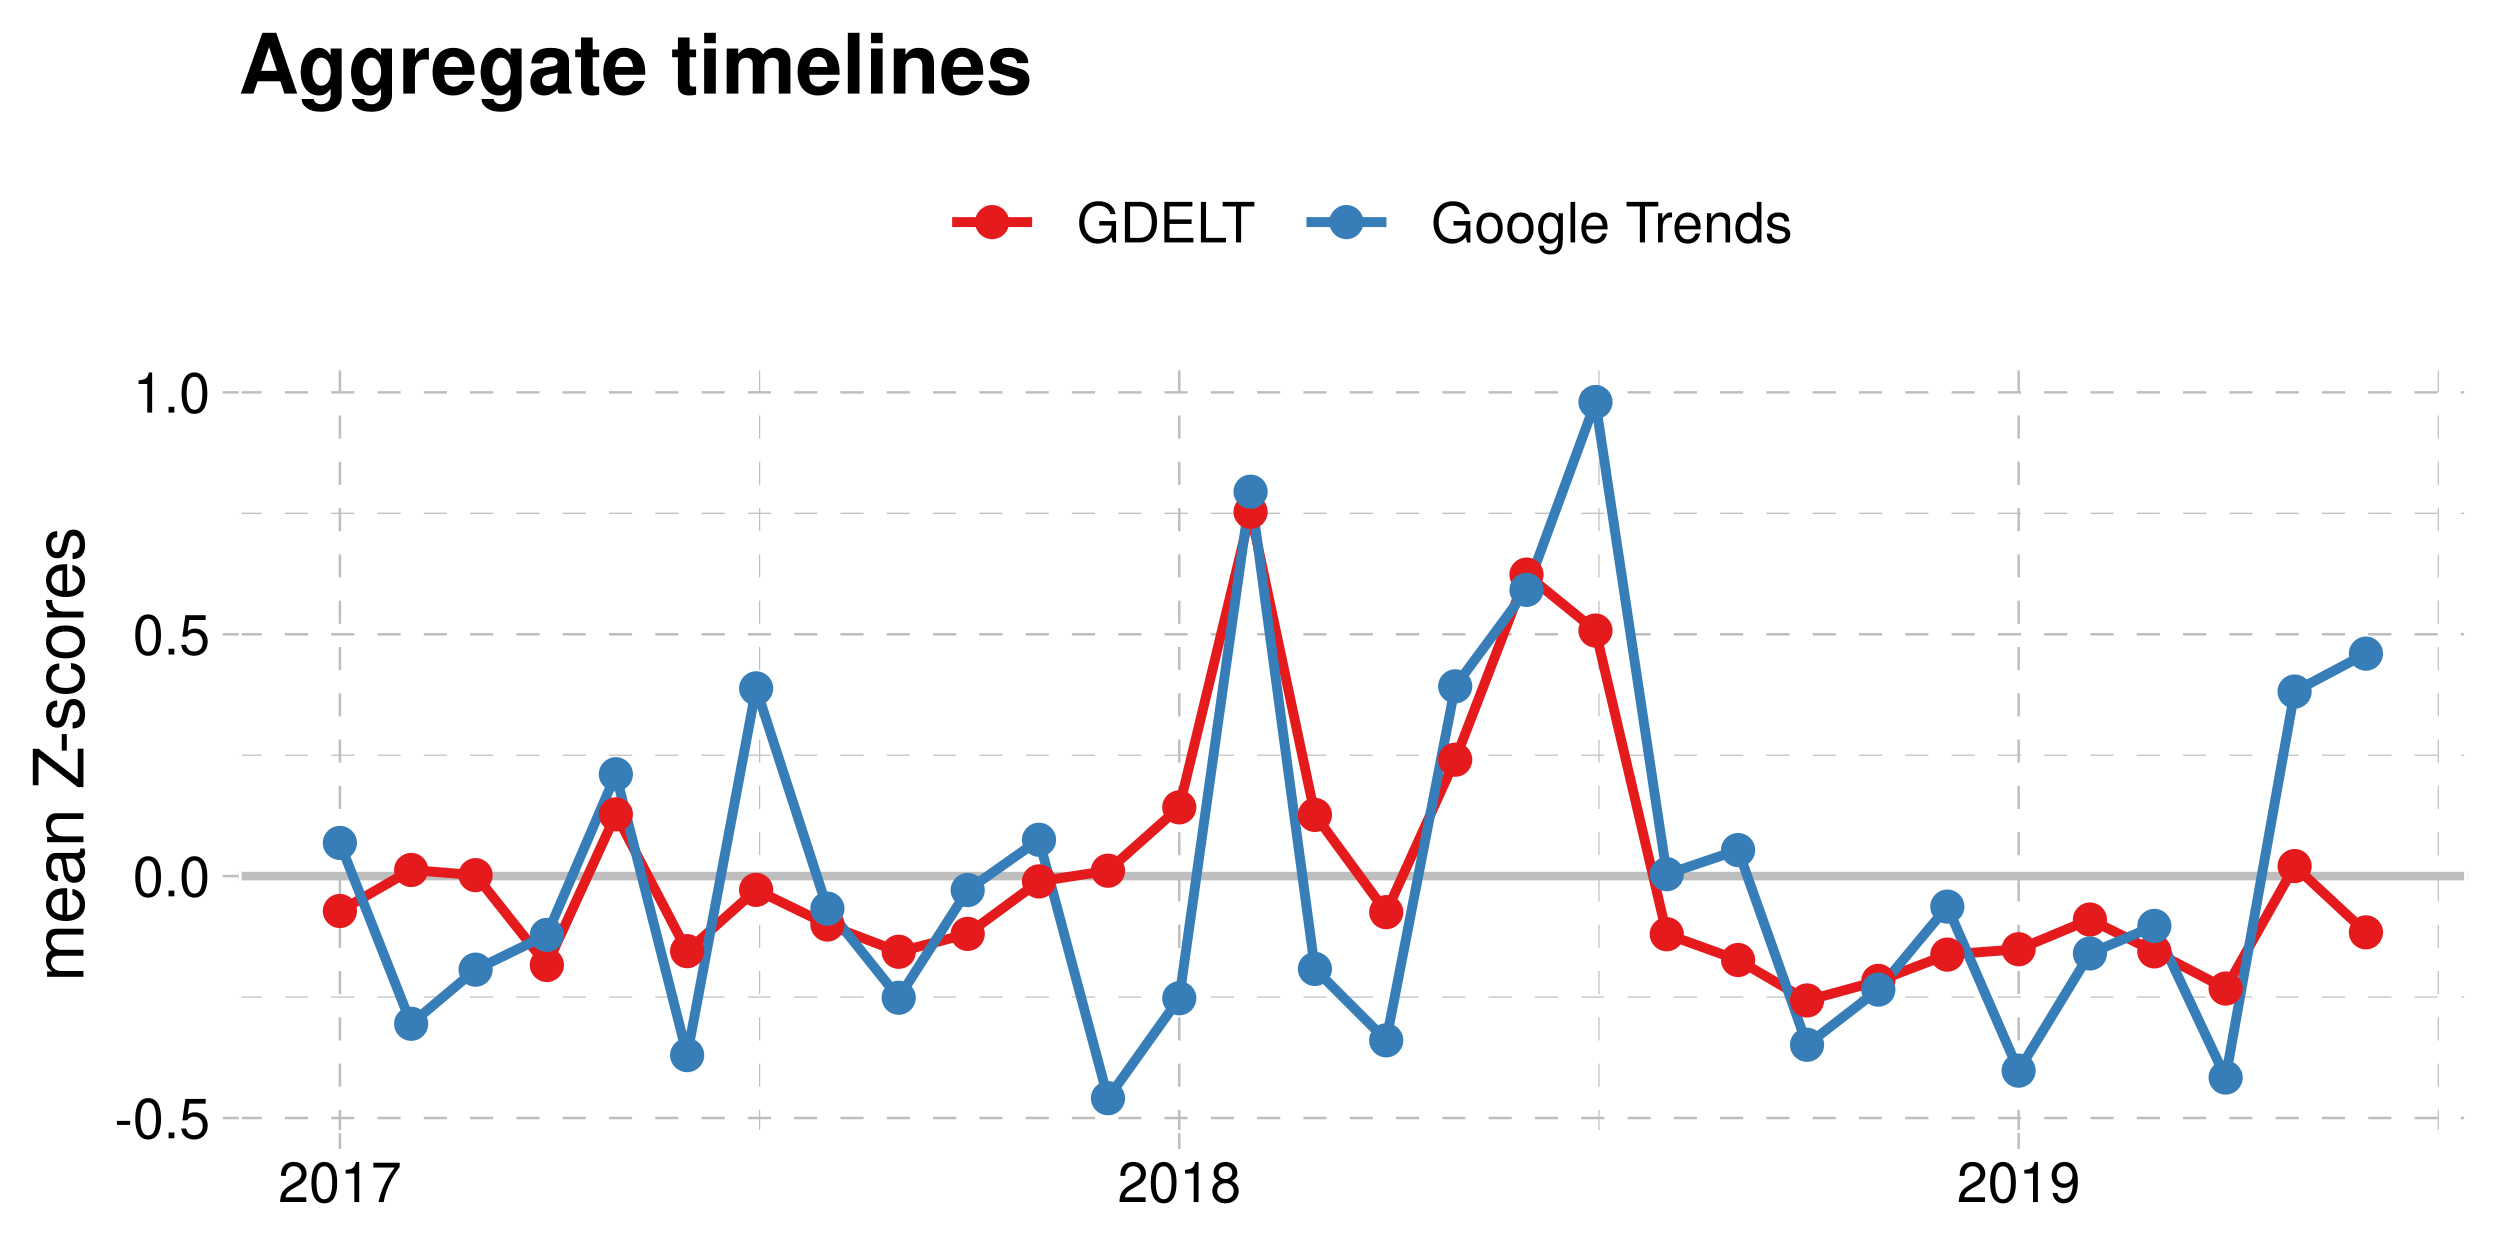
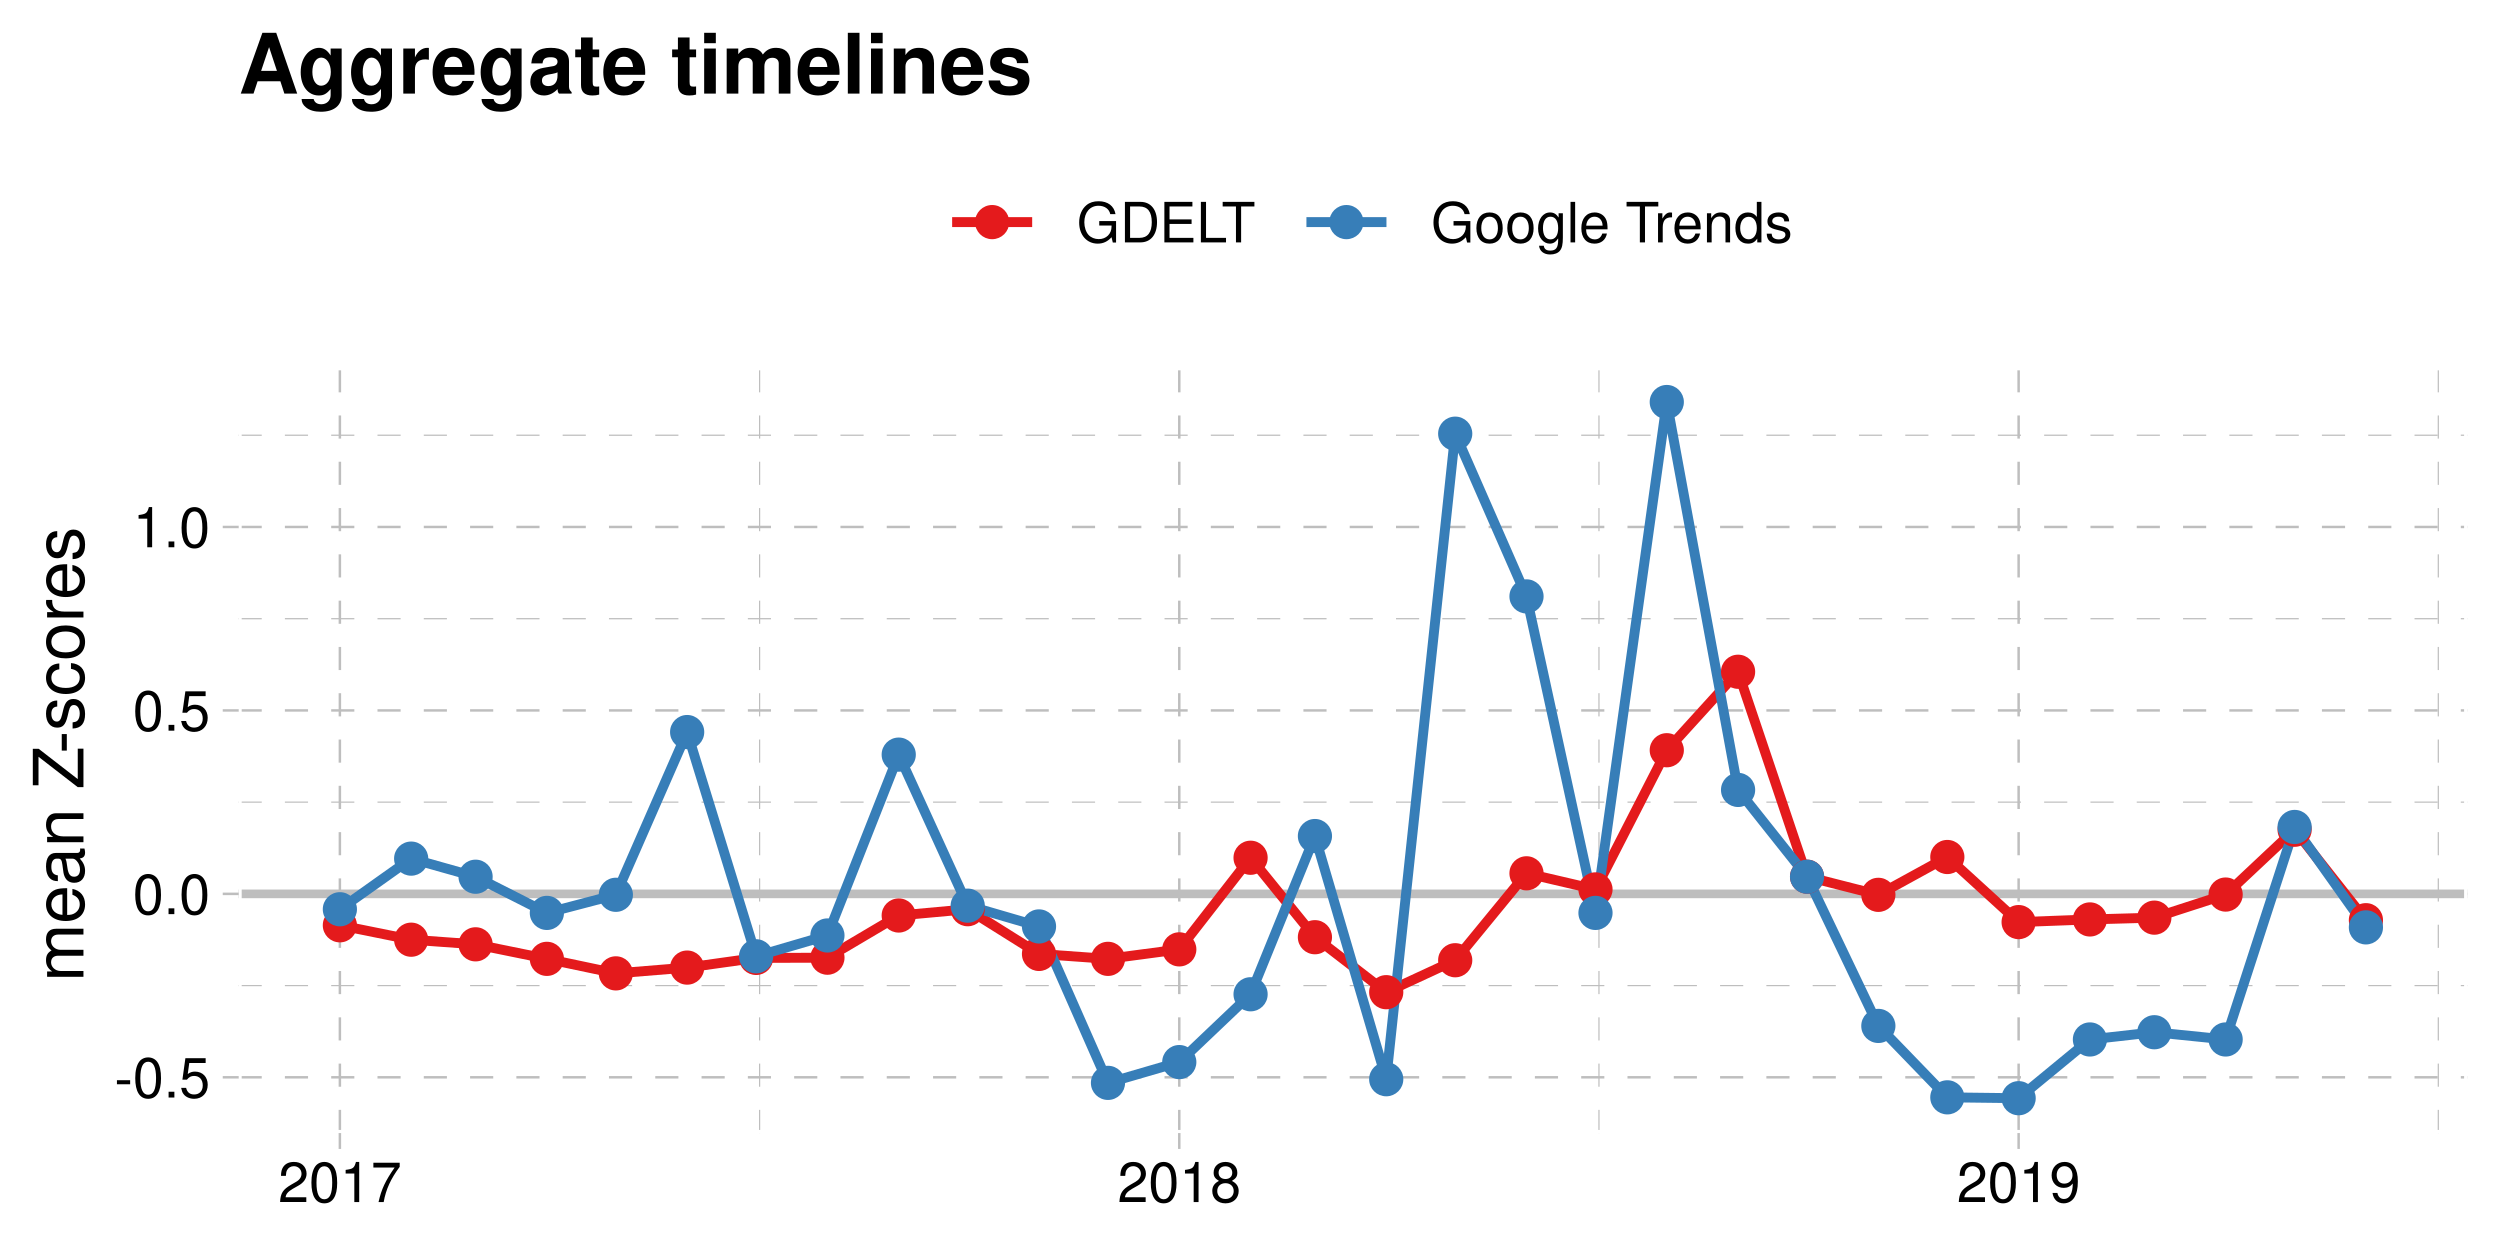
<svg xmlns="http://www.w3.org/2000/svg" viewBox="0 0 432.00 216.00">
  <defs>
    <style type="text/css">
    line, polyline, polygon, path, rect, circle {
      fill: none;
      stroke: #000000;
      stroke-linecap: round;
      stroke-linejoin: round;
      stroke-miterlimit: 10.00;
    }
  </style>
  </defs>
  <rect width="100%" height="100%" style="stroke: none; fill: #FFFFFF;" />
  <rect x="0.00" y="0.00" width="432.00" height="216.00" style="stroke-width: 1.07; stroke: none; fill: #FFFFFF;" />
  <defs>
    <clipPath id="cpNDEuMjN8NDI2LjMzfDE5NS43OXw2My40Ng==">
      <rect x="41.23" y="63.46" width="385.10" height="132.33" />
    </clipPath>
  </defs>
  <rect x="41.23" y="63.46" width="385.10" height="132.33" style="stroke-width: 1.07; stroke: #FFFFFF;" clip-path="url(#cpNDEuMjN8NDI2LjMzfDE5NS43OXw2My40Ng==)" />
-   <polyline points="41.23,172.29 426.33,172.29 " style="stroke-width: 0.21; stroke: #BEBEBE; stroke-dasharray: 4.00,4.00; stroke-linecap: butt;" clip-path="url(#cpNDEuMjN8NDI2LjMzfDE5NS43OXw2My40Ng==)" />
-   <polyline points="41.23,130.50 426.33,130.50 " style="stroke-width: 0.21; stroke: #BEBEBE; stroke-dasharray: 4.00,4.00; stroke-linecap: butt;" clip-path="url(#cpNDEuMjN8NDI2LjMzfDE5NS43OXw2My40Ng==)" />
-   <polyline points="41.23,88.70 426.33,88.70 " style="stroke-width: 0.21; stroke: #BEBEBE; stroke-dasharray: 4.00,4.00; stroke-linecap: butt;" clip-path="url(#cpNDEuMjN8NDI2LjMzfDE5NS43OXw2My40Ng==)" />
+   <polyline points="41.23,170.31 426.33,170.31 " style="stroke-width: 0.21; stroke: #BEBEBE; stroke-dasharray: 4.00,4.00; stroke-linecap: butt;" clip-path="url(#cpNDEuMjN8NDI2LjMzfDE5NS43OXw2My40Ng==)" />
+   <polyline points="41.23,138.61 426.33,138.61 " style="stroke-width: 0.21; stroke: #BEBEBE; stroke-dasharray: 4.00,4.00; stroke-linecap: butt;" clip-path="url(#cpNDEuMjN8NDI2LjMzfDE5NS43OXw2My40Ng==)" />
+   <polyline points="41.23,106.91 426.33,106.91 " style="stroke-width: 0.21; stroke: #BEBEBE; stroke-dasharray: 4.00,4.00; stroke-linecap: butt;" clip-path="url(#cpNDEuMjN8NDI2LjMzfDE5NS43OXw2My40Ng==)" />
+   <polyline points="41.23,75.21 426.33,75.21 " style="stroke-width: 0.21; stroke: #BEBEBE; stroke-dasharray: 4.00,4.00; stroke-linecap: butt;" clip-path="url(#cpNDEuMjN8NDI2LjMzfDE5NS43OXw2My40Ng==)" />
  <polyline points="131.26,195.79 131.26,63.46 " style="stroke-width: 0.21; stroke: #BEBEBE; stroke-dasharray: 4.00,4.00; stroke-linecap: butt;" clip-path="url(#cpNDEuMjN8NDI2LjMzfDE5NS43OXw2My40Ng==)" />
  <polyline points="276.30,195.79 276.30,63.46 " style="stroke-width: 0.21; stroke: #BEBEBE; stroke-dasharray: 4.00,4.00; stroke-linecap: butt;" clip-path="url(#cpNDEuMjN8NDI2LjMzfDE5NS43OXw2My40Ng==)" />
  <polyline points="421.34,195.79 421.34,63.46 " style="stroke-width: 0.21; stroke: #BEBEBE; stroke-dasharray: 4.00,4.00; stroke-linecap: butt;" clip-path="url(#cpNDEuMjN8NDI2LjMzfDE5NS43OXw2My40Ng==)" />
-   <polyline points="41.23,193.19 426.33,193.19 " style="stroke-width: 0.43; stroke: #BEBEBE; stroke-dasharray: 4.00,4.00; stroke-linecap: butt;" clip-path="url(#cpNDEuMjN8NDI2LjMzfDE5NS43OXw2My40Ng==)" />
-   <polyline points="41.23,151.39 426.33,151.39 " style="stroke-width: 0.43; stroke: #BEBEBE; stroke-dasharray: 4.00,4.00; stroke-linecap: butt;" clip-path="url(#cpNDEuMjN8NDI2LjMzfDE5NS43OXw2My40Ng==)" />
-   <polyline points="41.23,109.60 426.33,109.60 " style="stroke-width: 0.43; stroke: #BEBEBE; stroke-dasharray: 4.00,4.00; stroke-linecap: butt;" clip-path="url(#cpNDEuMjN8NDI2LjMzfDE5NS43OXw2My40Ng==)" />
-   <polyline points="41.23,67.80 426.33,67.80 " style="stroke-width: 0.43; stroke: #BEBEBE; stroke-dasharray: 4.00,4.00; stroke-linecap: butt;" clip-path="url(#cpNDEuMjN8NDI2LjMzfDE5NS43OXw2My40Ng==)" />
+   <polyline points="41.23,186.16 426.33,186.16 " style="stroke-width: 0.43; stroke: #BEBEBE; stroke-dasharray: 4.00,4.00; stroke-linecap: butt;" clip-path="url(#cpNDEuMjN8NDI2LjMzfDE5NS43OXw2My40Ng==)" />
+   <polyline points="41.23,154.46 426.33,154.46 " style="stroke-width: 0.43; stroke: #BEBEBE; stroke-dasharray: 4.00,4.00; stroke-linecap: butt;" clip-path="url(#cpNDEuMjN8NDI2LjMzfDE5NS43OXw2My40Ng==)" />
+   <polyline points="41.23,122.76 426.33,122.76 " style="stroke-width: 0.43; stroke: #BEBEBE; stroke-dasharray: 4.00,4.00; stroke-linecap: butt;" clip-path="url(#cpNDEuMjN8NDI2LjMzfDE5NS43OXw2My40Ng==)" />
+   <polyline points="41.23,91.06 426.33,91.06 " style="stroke-width: 0.43; stroke: #BEBEBE; stroke-dasharray: 4.00,4.00; stroke-linecap: butt;" clip-path="url(#cpNDEuMjN8NDI2LjMzfDE5NS43OXw2My40Ng==)" />
  <polyline points="58.73,195.79 58.73,63.46 " style="stroke-width: 0.43; stroke: #BEBEBE; stroke-dasharray: 4.00,4.00; stroke-linecap: butt;" clip-path="url(#cpNDEuMjN8NDI2LjMzfDE5NS43OXw2My40Ng==)" />
  <polyline points="203.78,195.79 203.78,63.46 " style="stroke-width: 0.43; stroke: #BEBEBE; stroke-dasharray: 4.00,4.00; stroke-linecap: butt;" clip-path="url(#cpNDEuMjN8NDI2LjMzfDE5NS43OXw2My40Ng==)" />
  <polyline points="348.82,195.79 348.82,63.46 " style="stroke-width: 0.43; stroke: #BEBEBE; stroke-dasharray: 4.00,4.00; stroke-linecap: butt;" clip-path="url(#cpNDEuMjN8NDI2LjMzfDE5NS43OXw2My40Ng==)" />
-   <line x1="41.23" y1="151.39" x2="426.33" y2="151.39" style="stroke-width: 1.49; stroke: #BEBEBE; stroke-linecap: butt;" clip-path="url(#cpNDEuMjN8NDI2LjMzfDE5NS43OXw2My40Ng==)" />
-   <polyline points="58.73,157.42 71.05,150.33 82.18,151.23 94.50,166.75 106.42,140.72 118.74,164.36 130.66,153.77 142.98,159.76 155.30,164.47 167.22,161.38 179.54,152.31 191.46,150.46 203.78,139.51 216.10,88.45 227.22,140.82 239.54,157.62 251.46,131.28 263.78,99.29 275.70,108.96 288.02,161.44 300.34,165.89 312.26,172.88 324.58,169.50 336.50,164.96 348.82,164.03 361.14,158.90 372.27,164.40 384.59,170.82 396.51,149.66 408.83,161.11 " style="stroke-width: 1.71; stroke: #E41A1C; stroke-linecap: butt;" clip-path="url(#cpNDEuMjN8NDI2LjMzfDE5NS43OXw2My40Ng==)" />
-   <polyline points="58.73,145.66 71.05,176.91 82.18,167.56 94.50,161.55 106.42,133.79 118.74,182.33 130.66,118.95 142.98,157.02 155.30,172.41 167.22,153.80 179.54,145.11 191.46,189.77 203.78,172.50 216.10,84.96 227.22,167.44 239.54,179.77 251.46,118.60 263.78,101.93 275.70,69.47 288.02,151.06 300.34,146.89 312.26,180.54 324.58,171.01 336.50,156.66 348.82,185.01 361.14,164.76 372.27,160.00 384.59,186.20 396.51,119.50 408.83,112.95 " style="stroke-width: 1.71; stroke: #377EB8; stroke-linecap: butt;" clip-path="url(#cpNDEuMjN8NDI2LjMzfDE5NS43OXw2My40Ng==)" />
-   <circle cx="58.73" cy="157.42" r="1.95pt" style="stroke-width: 0.71; stroke: #E41A1C; fill: #E41A1C;" clip-path="url(#cpNDEuMjN8NDI2LjMzfDE5NS43OXw2My40Ng==)" />
-   <circle cx="71.05" cy="150.33" r="1.95pt" style="stroke-width: 0.71; stroke: #E41A1C; fill: #E41A1C;" clip-path="url(#cpNDEuMjN8NDI2LjMzfDE5NS43OXw2My40Ng==)" />
-   <circle cx="82.18" cy="151.23" r="1.95pt" style="stroke-width: 0.71; stroke: #E41A1C; fill: #E41A1C;" clip-path="url(#cpNDEuMjN8NDI2LjMzfDE5NS43OXw2My40Ng==)" />
-   <circle cx="94.50" cy="166.75" r="1.95pt" style="stroke-width: 0.71; stroke: #E41A1C; fill: #E41A1C;" clip-path="url(#cpNDEuMjN8NDI2LjMzfDE5NS43OXw2My40Ng==)" />
-   <circle cx="106.42" cy="140.72" r="1.95pt" style="stroke-width: 0.71; stroke: #E41A1C; fill: #E41A1C;" clip-path="url(#cpNDEuMjN8NDI2LjMzfDE5NS43OXw2My40Ng==)" />
-   <circle cx="118.74" cy="164.36" r="1.95pt" style="stroke-width: 0.71; stroke: #E41A1C; fill: #E41A1C;" clip-path="url(#cpNDEuMjN8NDI2LjMzfDE5NS43OXw2My40Ng==)" />
-   <circle cx="130.66" cy="153.77" r="1.95pt" style="stroke-width: 0.71; stroke: #E41A1C; fill: #E41A1C;" clip-path="url(#cpNDEuMjN8NDI2LjMzfDE5NS43OXw2My40Ng==)" />
-   <circle cx="142.98" cy="159.76" r="1.95pt" style="stroke-width: 0.71; stroke: #E41A1C; fill: #E41A1C;" clip-path="url(#cpNDEuMjN8NDI2LjMzfDE5NS43OXw2My40Ng==)" />
-   <circle cx="155.30" cy="164.47" r="1.95pt" style="stroke-width: 0.71; stroke: #E41A1C; fill: #E41A1C;" clip-path="url(#cpNDEuMjN8NDI2LjMzfDE5NS43OXw2My40Ng==)" />
-   <circle cx="167.22" cy="161.38" r="1.95pt" style="stroke-width: 0.71; stroke: #E41A1C; fill: #E41A1C;" clip-path="url(#cpNDEuMjN8NDI2LjMzfDE5NS43OXw2My40Ng==)" />
-   <circle cx="179.54" cy="152.31" r="1.95pt" style="stroke-width: 0.71; stroke: #E41A1C; fill: #E41A1C;" clip-path="url(#cpNDEuMjN8NDI2LjMzfDE5NS43OXw2My40Ng==)" />
-   <circle cx="191.46" cy="150.46" r="1.95pt" style="stroke-width: 0.71; stroke: #E41A1C; fill: #E41A1C;" clip-path="url(#cpNDEuMjN8NDI2LjMzfDE5NS43OXw2My40Ng==)" />
-   <circle cx="203.78" cy="139.51" r="1.95pt" style="stroke-width: 0.71; stroke: #E41A1C; fill: #E41A1C;" clip-path="url(#cpNDEuMjN8NDI2LjMzfDE5NS43OXw2My40Ng==)" />
-   <circle cx="216.10" cy="88.45" r="1.95pt" style="stroke-width: 0.71; stroke: #E41A1C; fill: #E41A1C;" clip-path="url(#cpNDEuMjN8NDI2LjMzfDE5NS43OXw2My40Ng==)" />
-   <circle cx="227.22" cy="140.82" r="1.95pt" style="stroke-width: 0.71; stroke: #E41A1C; fill: #E41A1C;" clip-path="url(#cpNDEuMjN8NDI2LjMzfDE5NS43OXw2My40Ng==)" />
-   <circle cx="239.54" cy="157.62" r="1.95pt" style="stroke-width: 0.71; stroke: #E41A1C; fill: #E41A1C;" clip-path="url(#cpNDEuMjN8NDI2LjMzfDE5NS43OXw2My40Ng==)" />
-   <circle cx="251.46" cy="131.28" r="1.95pt" style="stroke-width: 0.71; stroke: #E41A1C; fill: #E41A1C;" clip-path="url(#cpNDEuMjN8NDI2LjMzfDE5NS43OXw2My40Ng==)" />
-   <circle cx="263.78" cy="99.29" r="1.95pt" style="stroke-width: 0.71; stroke: #E41A1C; fill: #E41A1C;" clip-path="url(#cpNDEuMjN8NDI2LjMzfDE5NS43OXw2My40Ng==)" />
-   <circle cx="275.70" cy="108.96" r="1.95pt" style="stroke-width: 0.71; stroke: #E41A1C; fill: #E41A1C;" clip-path="url(#cpNDEuMjN8NDI2LjMzfDE5NS43OXw2My40Ng==)" />
-   <circle cx="288.02" cy="161.44" r="1.95pt" style="stroke-width: 0.71; stroke: #E41A1C; fill: #E41A1C;" clip-path="url(#cpNDEuMjN8NDI2LjMzfDE5NS43OXw2My40Ng==)" />
-   <circle cx="300.34" cy="165.89" r="1.95pt" style="stroke-width: 0.71; stroke: #E41A1C; fill: #E41A1C;" clip-path="url(#cpNDEuMjN8NDI2LjMzfDE5NS43OXw2My40Ng==)" />
-   <circle cx="312.26" cy="172.88" r="1.95pt" style="stroke-width: 0.71; stroke: #E41A1C; fill: #E41A1C;" clip-path="url(#cpNDEuMjN8NDI2LjMzfDE5NS43OXw2My40Ng==)" />
-   <circle cx="324.58" cy="169.50" r="1.95pt" style="stroke-width: 0.71; stroke: #E41A1C; fill: #E41A1C;" clip-path="url(#cpNDEuMjN8NDI2LjMzfDE5NS43OXw2My40Ng==)" />
-   <circle cx="336.50" cy="164.96" r="1.95pt" style="stroke-width: 0.71; stroke: #E41A1C; fill: #E41A1C;" clip-path="url(#cpNDEuMjN8NDI2LjMzfDE5NS43OXw2My40Ng==)" />
-   <circle cx="348.82" cy="164.03" r="1.95pt" style="stroke-width: 0.71; stroke: #E41A1C; fill: #E41A1C;" clip-path="url(#cpNDEuMjN8NDI2LjMzfDE5NS43OXw2My40Ng==)" />
-   <circle cx="361.14" cy="158.90" r="1.95pt" style="stroke-width: 0.71; stroke: #E41A1C; fill: #E41A1C;" clip-path="url(#cpNDEuMjN8NDI2LjMzfDE5NS43OXw2My40Ng==)" />
-   <circle cx="372.27" cy="164.40" r="1.95pt" style="stroke-width: 0.71; stroke: #E41A1C; fill: #E41A1C;" clip-path="url(#cpNDEuMjN8NDI2LjMzfDE5NS43OXw2My40Ng==)" />
-   <circle cx="384.59" cy="170.82" r="1.95pt" style="stroke-width: 0.71; stroke: #E41A1C; fill: #E41A1C;" clip-path="url(#cpNDEuMjN8NDI2LjMzfDE5NS43OXw2My40Ng==)" />
-   <circle cx="396.51" cy="149.66" r="1.95pt" style="stroke-width: 0.71; stroke: #E41A1C; fill: #E41A1C;" clip-path="url(#cpNDEuMjN8NDI2LjMzfDE5NS43OXw2My40Ng==)" />
-   <circle cx="408.83" cy="161.11" r="1.95pt" style="stroke-width: 0.71; stroke: #E41A1C; fill: #E41A1C;" clip-path="url(#cpNDEuMjN8NDI2LjMzfDE5NS43OXw2My40Ng==)" />
-   <circle cx="58.73" cy="145.66" r="1.95pt" style="stroke-width: 0.71; stroke: #377EB8; fill: #377EB8;" clip-path="url(#cpNDEuMjN8NDI2LjMzfDE5NS43OXw2My40Ng==)" />
-   <circle cx="71.05" cy="176.91" r="1.95pt" style="stroke-width: 0.71; stroke: #377EB8; fill: #377EB8;" clip-path="url(#cpNDEuMjN8NDI2LjMzfDE5NS43OXw2My40Ng==)" />
-   <circle cx="82.18" cy="167.56" r="1.95pt" style="stroke-width: 0.71; stroke: #377EB8; fill: #377EB8;" clip-path="url(#cpNDEuMjN8NDI2LjMzfDE5NS43OXw2My40Ng==)" />
-   <circle cx="94.50" cy="161.55" r="1.95pt" style="stroke-width: 0.71; stroke: #377EB8; fill: #377EB8;" clip-path="url(#cpNDEuMjN8NDI2LjMzfDE5NS43OXw2My40Ng==)" />
-   <circle cx="106.42" cy="133.79" r="1.95pt" style="stroke-width: 0.71; stroke: #377EB8; fill: #377EB8;" clip-path="url(#cpNDEuMjN8NDI2LjMzfDE5NS43OXw2My40Ng==)" />
-   <circle cx="118.74" cy="182.33" r="1.95pt" style="stroke-width: 0.71; stroke: #377EB8; fill: #377EB8;" clip-path="url(#cpNDEuMjN8NDI2LjMzfDE5NS43OXw2My40Ng==)" />
-   <circle cx="130.66" cy="118.95" r="1.95pt" style="stroke-width: 0.71; stroke: #377EB8; fill: #377EB8;" clip-path="url(#cpNDEuMjN8NDI2LjMzfDE5NS43OXw2My40Ng==)" />
-   <circle cx="142.98" cy="157.02" r="1.95pt" style="stroke-width: 0.71; stroke: #377EB8; fill: #377EB8;" clip-path="url(#cpNDEuMjN8NDI2LjMzfDE5NS43OXw2My40Ng==)" />
-   <circle cx="155.30" cy="172.41" r="1.95pt" style="stroke-width: 0.71; stroke: #377EB8; fill: #377EB8;" clip-path="url(#cpNDEuMjN8NDI2LjMzfDE5NS43OXw2My40Ng==)" />
-   <circle cx="167.22" cy="153.80" r="1.95pt" style="stroke-width: 0.71; stroke: #377EB8; fill: #377EB8;" clip-path="url(#cpNDEuMjN8NDI2LjMzfDE5NS43OXw2My40Ng==)" />
-   <circle cx="179.54" cy="145.11" r="1.95pt" style="stroke-width: 0.71; stroke: #377EB8; fill: #377EB8;" clip-path="url(#cpNDEuMjN8NDI2LjMzfDE5NS43OXw2My40Ng==)" />
-   <circle cx="191.46" cy="189.77" r="1.95pt" style="stroke-width: 0.71; stroke: #377EB8; fill: #377EB8;" clip-path="url(#cpNDEuMjN8NDI2LjMzfDE5NS43OXw2My40Ng==)" />
-   <circle cx="203.78" cy="172.50" r="1.95pt" style="stroke-width: 0.71; stroke: #377EB8; fill: #377EB8;" clip-path="url(#cpNDEuMjN8NDI2LjMzfDE5NS43OXw2My40Ng==)" />
-   <circle cx="216.10" cy="84.96" r="1.95pt" style="stroke-width: 0.71; stroke: #377EB8; fill: #377EB8;" clip-path="url(#cpNDEuMjN8NDI2LjMzfDE5NS43OXw2My40Ng==)" />
-   <circle cx="227.22" cy="167.44" r="1.95pt" style="stroke-width: 0.71; stroke: #377EB8; fill: #377EB8;" clip-path="url(#cpNDEuMjN8NDI2LjMzfDE5NS43OXw2My40Ng==)" />
-   <circle cx="239.54" cy="179.77" r="1.95pt" style="stroke-width: 0.71; stroke: #377EB8; fill: #377EB8;" clip-path="url(#cpNDEuMjN8NDI2LjMzfDE5NS43OXw2My40Ng==)" />
-   <circle cx="251.46" cy="118.60" r="1.95pt" style="stroke-width: 0.71; stroke: #377EB8; fill: #377EB8;" clip-path="url(#cpNDEuMjN8NDI2LjMzfDE5NS43OXw2My40Ng==)" />
-   <circle cx="263.78" cy="101.93" r="1.95pt" style="stroke-width: 0.71; stroke: #377EB8; fill: #377EB8;" clip-path="url(#cpNDEuMjN8NDI2LjMzfDE5NS43OXw2My40Ng==)" />
-   <circle cx="275.70" cy="69.47" r="1.95pt" style="stroke-width: 0.71; stroke: #377EB8; fill: #377EB8;" clip-path="url(#cpNDEuMjN8NDI2LjMzfDE5NS43OXw2My40Ng==)" />
-   <circle cx="288.02" cy="151.06" r="1.95pt" style="stroke-width: 0.71; stroke: #377EB8; fill: #377EB8;" clip-path="url(#cpNDEuMjN8NDI2LjMzfDE5NS43OXw2My40Ng==)" />
-   <circle cx="300.34" cy="146.89" r="1.95pt" style="stroke-width: 0.71; stroke: #377EB8; fill: #377EB8;" clip-path="url(#cpNDEuMjN8NDI2LjMzfDE5NS43OXw2My40Ng==)" />
-   <circle cx="312.26" cy="180.54" r="1.95pt" style="stroke-width: 0.71; stroke: #377EB8; fill: #377EB8;" clip-path="url(#cpNDEuMjN8NDI2LjMzfDE5NS43OXw2My40Ng==)" />
-   <circle cx="324.58" cy="171.01" r="1.95pt" style="stroke-width: 0.71; stroke: #377EB8; fill: #377EB8;" clip-path="url(#cpNDEuMjN8NDI2LjMzfDE5NS43OXw2My40Ng==)" />
-   <circle cx="336.50" cy="156.66" r="1.95pt" style="stroke-width: 0.71; stroke: #377EB8; fill: #377EB8;" clip-path="url(#cpNDEuMjN8NDI2LjMzfDE5NS43OXw2My40Ng==)" />
-   <circle cx="348.82" cy="185.01" r="1.95pt" style="stroke-width: 0.71; stroke: #377EB8; fill: #377EB8;" clip-path="url(#cpNDEuMjN8NDI2LjMzfDE5NS43OXw2My40Ng==)" />
-   <circle cx="361.14" cy="164.76" r="1.95pt" style="stroke-width: 0.71; stroke: #377EB8; fill: #377EB8;" clip-path="url(#cpNDEuMjN8NDI2LjMzfDE5NS43OXw2My40Ng==)" />
-   <circle cx="372.27" cy="160.00" r="1.95pt" style="stroke-width: 0.71; stroke: #377EB8; fill: #377EB8;" clip-path="url(#cpNDEuMjN8NDI2LjMzfDE5NS43OXw2My40Ng==)" />
-   <circle cx="384.59" cy="186.20" r="1.95pt" style="stroke-width: 0.71; stroke: #377EB8; fill: #377EB8;" clip-path="url(#cpNDEuMjN8NDI2LjMzfDE5NS43OXw2My40Ng==)" />
-   <circle cx="396.51" cy="119.50" r="1.95pt" style="stroke-width: 0.71; stroke: #377EB8; fill: #377EB8;" clip-path="url(#cpNDEuMjN8NDI2LjMzfDE5NS43OXw2My40Ng==)" />
-   <circle cx="408.83" cy="112.95" r="1.95pt" style="stroke-width: 0.71; stroke: #377EB8; fill: #377EB8;" clip-path="url(#cpNDEuMjN8NDI2LjMzfDE5NS43OXw2My40Ng==)" />
+   <line x1="41.23" y1="154.46" x2="426.33" y2="154.46" style="stroke-width: 1.49; stroke: #BEBEBE; stroke-linecap: butt;" clip-path="url(#cpNDEuMjN8NDI2LjMzfDE5NS43OXw2My40Ng==)" />
+   <polyline points="58.73,159.89 71.05,162.38 82.18,163.18 94.50,165.69 106.42,168.20 118.74,167.20 130.66,165.53 142.98,165.49 155.30,158.20 167.22,157.11 179.54,164.84 191.46,165.69 203.78,164.05 216.10,148.22 227.22,161.95 239.54,171.45 251.46,165.93 263.78,150.91 275.70,153.69 288.02,129.64 300.34,116.08 312.26,151.49 324.58,154.63 336.50,148.09 348.82,159.34 361.14,158.88 372.27,158.57 384.59,154.58 396.51,143.38 408.83,159.01 " style="stroke-width: 1.71; stroke: #E41A1C; stroke-linecap: butt;" clip-path="url(#cpNDEuMjN8NDI2LjMzfDE5NS43OXw2My40Ng==)" />
+   <polyline points="58.73,157.12 71.05,148.37 82.18,151.50 94.50,157.75 106.42,154.62 118.74,126.50 130.66,165.25 142.98,161.65 155.30,130.40 167.22,156.50 179.54,160.09 191.46,187.12 203.78,183.53 216.10,171.81 227.22,144.47 239.54,186.49 251.46,74.94 263.78,103.06 275.70,157.75 288.02,69.47 300.34,136.50 312.26,151.50 324.58,177.28 336.50,189.62 348.82,189.77 361.14,179.62 372.27,178.37 384.59,179.62 396.51,142.90 408.83,160.25 " style="stroke-width: 1.71; stroke: #377EB8; stroke-linecap: butt;" clip-path="url(#cpNDEuMjN8NDI2LjMzfDE5NS43OXw2My40Ng==)" />
+   <circle cx="58.73" cy="159.89" r="1.95pt" style="stroke-width: 0.71; stroke: #E41A1C; fill: #E41A1C;" clip-path="url(#cpNDEuMjN8NDI2LjMzfDE5NS43OXw2My40Ng==)" />
+   <circle cx="71.05" cy="162.38" r="1.95pt" style="stroke-width: 0.71; stroke: #E41A1C; fill: #E41A1C;" clip-path="url(#cpNDEuMjN8NDI2LjMzfDE5NS43OXw2My40Ng==)" />
+   <circle cx="82.18" cy="163.18" r="1.95pt" style="stroke-width: 0.71; stroke: #E41A1C; fill: #E41A1C;" clip-path="url(#cpNDEuMjN8NDI2LjMzfDE5NS43OXw2My40Ng==)" />
+   <circle cx="94.50" cy="165.69" r="1.95pt" style="stroke-width: 0.71; stroke: #E41A1C; fill: #E41A1C;" clip-path="url(#cpNDEuMjN8NDI2LjMzfDE5NS43OXw2My40Ng==)" />
+   <circle cx="106.42" cy="168.20" r="1.95pt" style="stroke-width: 0.71; stroke: #E41A1C; fill: #E41A1C;" clip-path="url(#cpNDEuMjN8NDI2LjMzfDE5NS43OXw2My40Ng==)" />
+   <circle cx="118.74" cy="167.20" r="1.95pt" style="stroke-width: 0.71; stroke: #E41A1C; fill: #E41A1C;" clip-path="url(#cpNDEuMjN8NDI2LjMzfDE5NS43OXw2My40Ng==)" />
+   <circle cx="130.66" cy="165.53" r="1.95pt" style="stroke-width: 0.71; stroke: #E41A1C; fill: #E41A1C;" clip-path="url(#cpNDEuMjN8NDI2LjMzfDE5NS43OXw2My40Ng==)" />
+   <circle cx="142.98" cy="165.49" r="1.95pt" style="stroke-width: 0.71; stroke: #E41A1C; fill: #E41A1C;" clip-path="url(#cpNDEuMjN8NDI2LjMzfDE5NS43OXw2My40Ng==)" />
+   <circle cx="155.30" cy="158.20" r="1.95pt" style="stroke-width: 0.71; stroke: #E41A1C; fill: #E41A1C;" clip-path="url(#cpNDEuMjN8NDI2LjMzfDE5NS43OXw2My40Ng==)" />
+   <circle cx="167.22" cy="157.11" r="1.95pt" style="stroke-width: 0.71; stroke: #E41A1C; fill: #E41A1C;" clip-path="url(#cpNDEuMjN8NDI2LjMzfDE5NS43OXw2My40Ng==)" />
+   <circle cx="179.54" cy="164.84" r="1.95pt" style="stroke-width: 0.71; stroke: #E41A1C; fill: #E41A1C;" clip-path="url(#cpNDEuMjN8NDI2LjMzfDE5NS43OXw2My40Ng==)" />
+   <circle cx="191.46" cy="165.69" r="1.95pt" style="stroke-width: 0.71; stroke: #E41A1C; fill: #E41A1C;" clip-path="url(#cpNDEuMjN8NDI2LjMzfDE5NS43OXw2My40Ng==)" />
+   <circle cx="203.78" cy="164.05" r="1.95pt" style="stroke-width: 0.71; stroke: #E41A1C; fill: #E41A1C;" clip-path="url(#cpNDEuMjN8NDI2LjMzfDE5NS43OXw2My40Ng==)" />
+   <circle cx="216.10" cy="148.22" r="1.95pt" style="stroke-width: 0.71; stroke: #E41A1C; fill: #E41A1C;" clip-path="url(#cpNDEuMjN8NDI2LjMzfDE5NS43OXw2My40Ng==)" />
+   <circle cx="227.22" cy="161.95" r="1.95pt" style="stroke-width: 0.71; stroke: #E41A1C; fill: #E41A1C;" clip-path="url(#cpNDEuMjN8NDI2LjMzfDE5NS43OXw2My40Ng==)" />
+   <circle cx="239.54" cy="171.45" r="1.95pt" style="stroke-width: 0.71; stroke: #E41A1C; fill: #E41A1C;" clip-path="url(#cpNDEuMjN8NDI2LjMzfDE5NS43OXw2My40Ng==)" />
+   <circle cx="251.46" cy="165.93" r="1.95pt" style="stroke-width: 0.71; stroke: #E41A1C; fill: #E41A1C;" clip-path="url(#cpNDEuMjN8NDI2LjMzfDE5NS43OXw2My40Ng==)" />
+   <circle cx="263.78" cy="150.91" r="1.95pt" style="stroke-width: 0.71; stroke: #E41A1C; fill: #E41A1C;" clip-path="url(#cpNDEuMjN8NDI2LjMzfDE5NS43OXw2My40Ng==)" />
+   <circle cx="275.70" cy="153.69" r="1.95pt" style="stroke-width: 0.71; stroke: #E41A1C; fill: #E41A1C;" clip-path="url(#cpNDEuMjN8NDI2LjMzfDE5NS43OXw2My40Ng==)" />
+   <circle cx="288.02" cy="129.64" r="1.95pt" style="stroke-width: 0.71; stroke: #E41A1C; fill: #E41A1C;" clip-path="url(#cpNDEuMjN8NDI2LjMzfDE5NS43OXw2My40Ng==)" />
+   <circle cx="300.34" cy="116.08" r="1.95pt" style="stroke-width: 0.71; stroke: #E41A1C; fill: #E41A1C;" clip-path="url(#cpNDEuMjN8NDI2LjMzfDE5NS43OXw2My40Ng==)" />
+   <circle cx="312.26" cy="151.49" r="1.95pt" style="stroke-width: 0.71; stroke: #E41A1C; fill: #E41A1C;" clip-path="url(#cpNDEuMjN8NDI2LjMzfDE5NS43OXw2My40Ng==)" />
+   <circle cx="324.58" cy="154.63" r="1.95pt" style="stroke-width: 0.71; stroke: #E41A1C; fill: #E41A1C;" clip-path="url(#cpNDEuMjN8NDI2LjMzfDE5NS43OXw2My40Ng==)" />
+   <circle cx="336.50" cy="148.09" r="1.95pt" style="stroke-width: 0.71; stroke: #E41A1C; fill: #E41A1C;" clip-path="url(#cpNDEuMjN8NDI2LjMzfDE5NS43OXw2My40Ng==)" />
+   <circle cx="348.82" cy="159.34" r="1.95pt" style="stroke-width: 0.71; stroke: #E41A1C; fill: #E41A1C;" clip-path="url(#cpNDEuMjN8NDI2LjMzfDE5NS43OXw2My40Ng==)" />
+   <circle cx="361.14" cy="158.88" r="1.95pt" style="stroke-width: 0.71; stroke: #E41A1C; fill: #E41A1C;" clip-path="url(#cpNDEuMjN8NDI2LjMzfDE5NS43OXw2My40Ng==)" />
+   <circle cx="372.27" cy="158.57" r="1.95pt" style="stroke-width: 0.71; stroke: #E41A1C; fill: #E41A1C;" clip-path="url(#cpNDEuMjN8NDI2LjMzfDE5NS43OXw2My40Ng==)" />
+   <circle cx="384.59" cy="154.58" r="1.95pt" style="stroke-width: 0.71; stroke: #E41A1C; fill: #E41A1C;" clip-path="url(#cpNDEuMjN8NDI2LjMzfDE5NS43OXw2My40Ng==)" />
+   <circle cx="396.51" cy="143.38" r="1.95pt" style="stroke-width: 0.71; stroke: #E41A1C; fill: #E41A1C;" clip-path="url(#cpNDEuMjN8NDI2LjMzfDE5NS43OXw2My40Ng==)" />
+   <circle cx="408.83" cy="159.01" r="1.95pt" style="stroke-width: 0.71; stroke: #E41A1C; fill: #E41A1C;" clip-path="url(#cpNDEuMjN8NDI2LjMzfDE5NS43OXw2My40Ng==)" />
+   <circle cx="58.73" cy="157.12" r="1.95pt" style="stroke-width: 0.71; stroke: #377EB8; fill: #377EB8;" clip-path="url(#cpNDEuMjN8NDI2LjMzfDE5NS43OXw2My40Ng==)" />
+   <circle cx="71.05" cy="148.37" r="1.95pt" style="stroke-width: 0.71; stroke: #377EB8; fill: #377EB8;" clip-path="url(#cpNDEuMjN8NDI2LjMzfDE5NS43OXw2My40Ng==)" />
+   <circle cx="82.18" cy="151.50" r="1.95pt" style="stroke-width: 0.71; stroke: #377EB8; fill: #377EB8;" clip-path="url(#cpNDEuMjN8NDI2LjMzfDE5NS43OXw2My40Ng==)" />
+   <circle cx="94.50" cy="157.75" r="1.95pt" style="stroke-width: 0.71; stroke: #377EB8; fill: #377EB8;" clip-path="url(#cpNDEuMjN8NDI2LjMzfDE5NS43OXw2My40Ng==)" />
+   <circle cx="106.42" cy="154.62" r="1.95pt" style="stroke-width: 0.71; stroke: #377EB8; fill: #377EB8;" clip-path="url(#cpNDEuMjN8NDI2LjMzfDE5NS43OXw2My40Ng==)" />
+   <circle cx="118.74" cy="126.50" r="1.95pt" style="stroke-width: 0.71; stroke: #377EB8; fill: #377EB8;" clip-path="url(#cpNDEuMjN8NDI2LjMzfDE5NS43OXw2My40Ng==)" />
+   <circle cx="130.66" cy="165.25" r="1.95pt" style="stroke-width: 0.71; stroke: #377EB8; fill: #377EB8;" clip-path="url(#cpNDEuMjN8NDI2LjMzfDE5NS43OXw2My40Ng==)" />
+   <circle cx="142.98" cy="161.65" r="1.95pt" style="stroke-width: 0.71; stroke: #377EB8; fill: #377EB8;" clip-path="url(#cpNDEuMjN8NDI2LjMzfDE5NS43OXw2My40Ng==)" />
+   <circle cx="155.30" cy="130.40" r="1.95pt" style="stroke-width: 0.71; stroke: #377EB8; fill: #377EB8;" clip-path="url(#cpNDEuMjN8NDI2LjMzfDE5NS43OXw2My40Ng==)" />
+   <circle cx="167.22" cy="156.50" r="1.95pt" style="stroke-width: 0.71; stroke: #377EB8; fill: #377EB8;" clip-path="url(#cpNDEuMjN8NDI2LjMzfDE5NS43OXw2My40Ng==)" />
+   <circle cx="179.54" cy="160.09" r="1.95pt" style="stroke-width: 0.71; stroke: #377EB8; fill: #377EB8;" clip-path="url(#cpNDEuMjN8NDI2LjMzfDE5NS43OXw2My40Ng==)" />
+   <circle cx="191.46" cy="187.12" r="1.95pt" style="stroke-width: 0.71; stroke: #377EB8; fill: #377EB8;" clip-path="url(#cpNDEuMjN8NDI2LjMzfDE5NS43OXw2My40Ng==)" />
+   <circle cx="203.78" cy="183.53" r="1.95pt" style="stroke-width: 0.71; stroke: #377EB8; fill: #377EB8;" clip-path="url(#cpNDEuMjN8NDI2LjMzfDE5NS43OXw2My40Ng==)" />
+   <circle cx="216.10" cy="171.81" r="1.95pt" style="stroke-width: 0.71; stroke: #377EB8; fill: #377EB8;" clip-path="url(#cpNDEuMjN8NDI2LjMzfDE5NS43OXw2My40Ng==)" />
+   <circle cx="227.22" cy="144.47" r="1.95pt" style="stroke-width: 0.71; stroke: #377EB8; fill: #377EB8;" clip-path="url(#cpNDEuMjN8NDI2LjMzfDE5NS43OXw2My40Ng==)" />
+   <circle cx="239.54" cy="186.49" r="1.95pt" style="stroke-width: 0.71; stroke: #377EB8; fill: #377EB8;" clip-path="url(#cpNDEuMjN8NDI2LjMzfDE5NS43OXw2My40Ng==)" />
+   <circle cx="251.46" cy="74.94" r="1.95pt" style="stroke-width: 0.71; stroke: #377EB8; fill: #377EB8;" clip-path="url(#cpNDEuMjN8NDI2LjMzfDE5NS43OXw2My40Ng==)" />
+   <circle cx="263.78" cy="103.06" r="1.95pt" style="stroke-width: 0.71; stroke: #377EB8; fill: #377EB8;" clip-path="url(#cpNDEuMjN8NDI2LjMzfDE5NS43OXw2My40Ng==)" />
+   <circle cx="275.70" cy="157.75" r="1.95pt" style="stroke-width: 0.71; stroke: #377EB8; fill: #377EB8;" clip-path="url(#cpNDEuMjN8NDI2LjMzfDE5NS43OXw2My40Ng==)" />
+   <circle cx="288.02" cy="69.47" r="1.95pt" style="stroke-width: 0.71; stroke: #377EB8; fill: #377EB8;" clip-path="url(#cpNDEuMjN8NDI2LjMzfDE5NS43OXw2My40Ng==)" />
+   <circle cx="300.34" cy="136.50" r="1.95pt" style="stroke-width: 0.71; stroke: #377EB8; fill: #377EB8;" clip-path="url(#cpNDEuMjN8NDI2LjMzfDE5NS43OXw2My40Ng==)" />
+   <circle cx="312.26" cy="151.50" r="1.95pt" style="stroke-width: 0.71; stroke: #377EB8; fill: #377EB8;" clip-path="url(#cpNDEuMjN8NDI2LjMzfDE5NS43OXw2My40Ng==)" />
+   <circle cx="324.58" cy="177.28" r="1.95pt" style="stroke-width: 0.71; stroke: #377EB8; fill: #377EB8;" clip-path="url(#cpNDEuMjN8NDI2LjMzfDE5NS43OXw2My40Ng==)" />
+   <circle cx="336.50" cy="189.62" r="1.95pt" style="stroke-width: 0.71; stroke: #377EB8; fill: #377EB8;" clip-path="url(#cpNDEuMjN8NDI2LjMzfDE5NS43OXw2My40Ng==)" />
+   <circle cx="348.82" cy="189.77" r="1.95pt" style="stroke-width: 0.71; stroke: #377EB8; fill: #377EB8;" clip-path="url(#cpNDEuMjN8NDI2LjMzfDE5NS43OXw2My40Ng==)" />
+   <circle cx="361.14" cy="179.62" r="1.95pt" style="stroke-width: 0.71; stroke: #377EB8; fill: #377EB8;" clip-path="url(#cpNDEuMjN8NDI2LjMzfDE5NS43OXw2My40Ng==)" />
+   <circle cx="372.27" cy="178.37" r="1.95pt" style="stroke-width: 0.71; stroke: #377EB8; fill: #377EB8;" clip-path="url(#cpNDEuMjN8NDI2LjMzfDE5NS43OXw2My40Ng==)" />
+   <circle cx="384.59" cy="179.62" r="1.95pt" style="stroke-width: 0.71; stroke: #377EB8; fill: #377EB8;" clip-path="url(#cpNDEuMjN8NDI2LjMzfDE5NS43OXw2My40Ng==)" />
+   <circle cx="396.51" cy="142.90" r="1.95pt" style="stroke-width: 0.71; stroke: #377EB8; fill: #377EB8;" clip-path="url(#cpNDEuMjN8NDI2LjMzfDE5NS43OXw2My40Ng==)" />
+   <circle cx="408.83" cy="160.25" r="1.95pt" style="stroke-width: 0.71; stroke: #377EB8; fill: #377EB8;" clip-path="url(#cpNDEuMjN8NDI2LjMzfDE5NS43OXw2My40Ng==)" />
  <rect x="41.23" y="63.46" width="385.10" height="132.33" style="stroke-width: 1.07; stroke: #FFFFFF;" clip-path="url(#cpNDEuMjN8NDI2LjMzfDE5NS43OXw2My40Ng==)" />
  <defs>
    <clipPath id="cpMC4wMHw0MzIuMDB8MjE2LjAwfDAuMDA=">
      <rect x="0.00" y="0.00" width="432.00" height="216.00" />
    </clipPath>
  </defs>
  <g clip-path="url(#cpMC4wMHw0MzIuMDB8MjE2LjAwfDAuMDA=)">
-     <text x="19.77" y="196.69" style="font-size: 9.60px; font-family: Nimbus Sans L;" textLength="16.53px" lengthAdjust="spacingAndGlyphs">-0.5</text>
+     <text x="19.77" y="189.66" style="font-size: 9.60px; font-family: Nimbus Sans L;" textLength="16.53px" lengthAdjust="spacingAndGlyphs">-0.5</text>
  </g>
  <g clip-path="url(#cpMC4wMHw0MzIuMDB8MjE2LjAwfDAuMDA=)">
-     <text x="22.96" y="154.89" style="font-size: 9.60px; font-family: Nimbus Sans L;" textLength="13.34px" lengthAdjust="spacingAndGlyphs">0.0</text>
+     <text x="22.96" y="157.96" style="font-size: 9.60px; font-family: Nimbus Sans L;" textLength="13.34px" lengthAdjust="spacingAndGlyphs">0.0</text>
  </g>
  <g clip-path="url(#cpMC4wMHw0MzIuMDB8MjE2LjAwfDAuMDA=)">
-     <text x="22.96" y="113.10" style="font-size: 9.60px; font-family: Nimbus Sans L;" textLength="13.34px" lengthAdjust="spacingAndGlyphs">0.5</text>
+     <text x="22.96" y="126.26" style="font-size: 9.60px; font-family: Nimbus Sans L;" textLength="13.34px" lengthAdjust="spacingAndGlyphs">0.5</text>
  </g>
  <g clip-path="url(#cpMC4wMHw0MzIuMDB8MjE2LjAwfDAuMDA=)">
-     <text x="22.96" y="71.30" style="font-size: 9.60px; font-family: Nimbus Sans L;" textLength="13.34px" lengthAdjust="spacingAndGlyphs">1.0</text>
+     <text x="22.96" y="94.56" style="font-size: 9.60px; font-family: Nimbus Sans L;" textLength="13.34px" lengthAdjust="spacingAndGlyphs">1.0</text>
  </g>
-   <polyline points="38.49,193.19 41.23,193.19 " style="stroke-width: 0.43; stroke: #BEBEBE; stroke-linecap: butt;" clip-path="url(#cpMC4wMHw0MzIuMDB8MjE2LjAwfDAuMDA=)" />
-   <polyline points="38.49,151.39 41.23,151.39 " style="stroke-width: 0.43; stroke: #BEBEBE; stroke-linecap: butt;" clip-path="url(#cpMC4wMHw0MzIuMDB8MjE2LjAwfDAuMDA=)" />
-   <polyline points="38.49,109.60 41.23,109.60 " style="stroke-width: 0.43; stroke: #BEBEBE; stroke-linecap: butt;" clip-path="url(#cpMC4wMHw0MzIuMDB8MjE2LjAwfDAuMDA=)" />
-   <polyline points="38.49,67.80 41.23,67.80 " style="stroke-width: 0.43; stroke: #BEBEBE; stroke-linecap: butt;" clip-path="url(#cpMC4wMHw0MzIuMDB8MjE2LjAwfDAuMDA=)" />
+   <polyline points="38.49,186.16 41.23,186.16 " style="stroke-width: 0.43; stroke: #BEBEBE; stroke-linecap: butt;" clip-path="url(#cpMC4wMHw0MzIuMDB8MjE2LjAwfDAuMDA=)" />
+   <polyline points="38.49,154.46 41.23,154.46 " style="stroke-width: 0.43; stroke: #BEBEBE; stroke-linecap: butt;" clip-path="url(#cpMC4wMHw0MzIuMDB8MjE2LjAwfDAuMDA=)" />
+   <polyline points="38.49,122.76 41.23,122.76 " style="stroke-width: 0.43; stroke: #BEBEBE; stroke-linecap: butt;" clip-path="url(#cpMC4wMHw0MzIuMDB8MjE2LjAwfDAuMDA=)" />
+   <polyline points="38.49,91.06 41.23,91.06 " style="stroke-width: 0.43; stroke: #BEBEBE; stroke-linecap: butt;" clip-path="url(#cpMC4wMHw0MzIuMDB8MjE2LjAwfDAuMDA=)" />
  <polyline points="58.73,198.53 58.73,195.79 " style="stroke-width: 0.43; stroke: #BEBEBE; stroke-linecap: butt;" clip-path="url(#cpMC4wMHw0MzIuMDB8MjE2LjAwfDAuMDA=)" />
  <polyline points="203.78,198.53 203.78,195.79 " style="stroke-width: 0.43; stroke: #BEBEBE; stroke-linecap: butt;" clip-path="url(#cpMC4wMHw0MzIuMDB8MjE2LjAwfDAuMDA=)" />
  <polyline points="348.82,198.53 348.82,195.79 " style="stroke-width: 0.43; stroke: #BEBEBE; stroke-linecap: butt;" clip-path="url(#cpMC4wMHw0MzIuMDB8MjE2LjAwfDAuMDA=)" />
  <g clip-path="url(#cpMC4wMHw0MzIuMDB8MjE2LjAwfDAuMDA=)">
    <text x="48.07" y="207.72" style="font-size: 9.60px; font-family: Nimbus Sans L;" textLength="21.34px" lengthAdjust="spacingAndGlyphs">2017</text>
  </g>
  <g clip-path="url(#cpMC4wMHw0MzIuMDB8MjE2LjAwfDAuMDA=)">
    <text x="193.11" y="207.72" style="font-size: 9.60px; font-family: Nimbus Sans L;" textLength="21.34px" lengthAdjust="spacingAndGlyphs">2018</text>
  </g>
  <g clip-path="url(#cpMC4wMHw0MzIuMDB8MjE2LjAwfDAuMDA=)">
    <text x="338.15" y="207.72" style="font-size: 9.60px; font-family: Nimbus Sans L;" textLength="21.34px" lengthAdjust="spacingAndGlyphs">2019</text>
  </g>
  <g clip-path="url(#cpMC4wMHw0MzIuMDB8MjE2LjAwfDAuMDA=)">
    <text transform="translate(14.42,169.63) rotate(-90)" style="font-size: 12.00px; font-family: Nimbus Sans L;" textLength="80.02px" lengthAdjust="spacingAndGlyphs">mean Z-scores</text>
  </g>
  <rect x="151.35" y="24.26" width="164.87" height="28.24" style="stroke-width: 1.07; stroke: none; fill: #FFFFFF;" clip-path="url(#cpMC4wMHw0MzIuMDB8MjE2LjAwfDAuMDA=)" />
  <rect x="162.80" y="29.74" width="17.28" height="17.28" style="stroke-width: 1.07; stroke: none;" clip-path="url(#cpMC4wMHw0MzIuMDB8MjE2LjAwfDAuMDA=)" />
  <line x1="164.53" y1="38.38" x2="178.36" y2="38.38" style="stroke-width: 1.71; stroke: #E41A1C; stroke-linecap: butt;" clip-path="url(#cpMC4wMHw0MzIuMDB8MjE2LjAwfDAuMDA=)" />
  <circle cx="171.44" cy="38.38" r="1.95pt" style="stroke-width: 0.71; stroke: #E41A1C; fill: #E41A1C;" clip-path="url(#cpMC4wMHw0MzIuMDB8MjE2LjAwfDAuMDA=)" />
  <rect x="224.02" y="29.74" width="17.28" height="17.28" style="stroke-width: 1.07; stroke: none;" clip-path="url(#cpMC4wMHw0MzIuMDB8MjE2LjAwfDAuMDA=)" />
  <line x1="225.75" y1="38.38" x2="239.58" y2="38.38" style="stroke-width: 1.71; stroke: #377EB8; stroke-linecap: butt;" clip-path="url(#cpMC4wMHw0MzIuMDB8MjE2LjAwfDAuMDA=)" />
  <circle cx="232.66" cy="38.38" r="1.95pt" style="stroke-width: 0.71; stroke: #377EB8; fill: #377EB8;" clip-path="url(#cpMC4wMHw0MzIuMDB8MjE2LjAwfDAuMDA=)" />
  <g clip-path="url(#cpMC4wMHw0MzIuMDB8MjE2LjAwfDAuMDA=)">
    <text x="186.06" y="41.88" style="font-size: 9.60px; font-family: Nimbus Sans L;" textLength="31.99px" lengthAdjust="spacingAndGlyphs">GDELT</text>
  </g>
  <g clip-path="url(#cpMC4wMHw0MzIuMDB8MjE2LjAwfDAuMDA=)">
    <text x="247.28" y="41.88" style="font-size: 9.60px; font-family: Nimbus Sans L;" textLength="63.45px" lengthAdjust="spacingAndGlyphs">Google Trends</text>
  </g>
  <g clip-path="url(#cpMC4wMHw0MzIuMDB8MjE2LjAwfDAuMDA=)">
    <text x="41.23" y="16.17" style="font-size: 14.40px; font-weight: bold; font-family: Nimbus Sans L;" textLength="137.69px" lengthAdjust="spacingAndGlyphs">Aggregate timelines</text>
  </g>
</svg>
